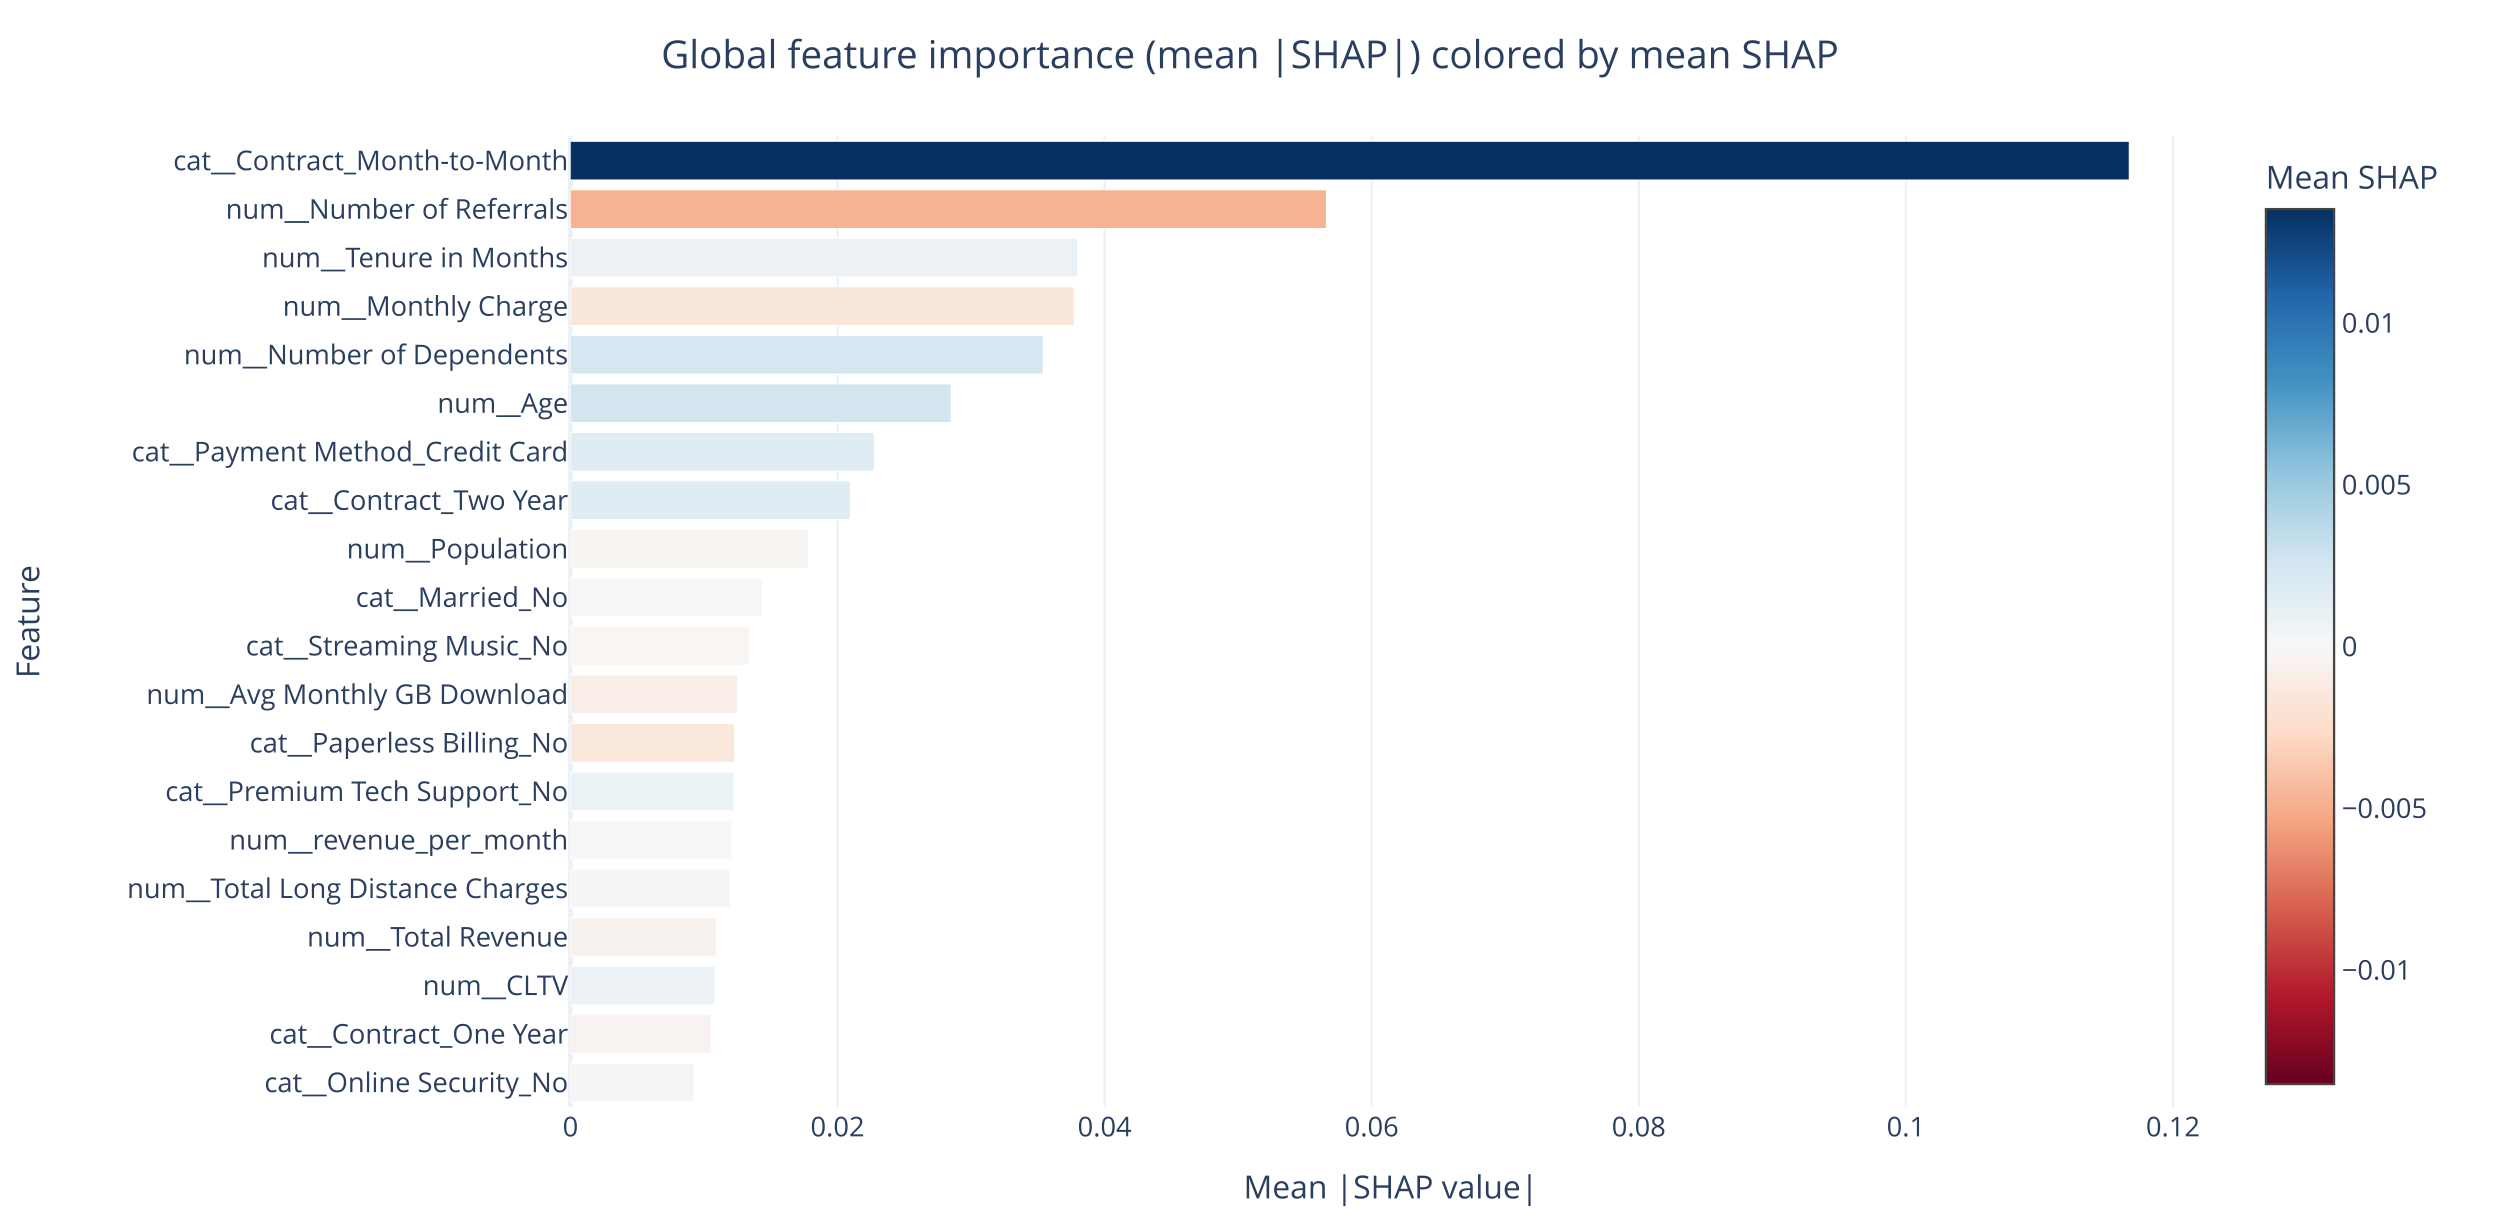
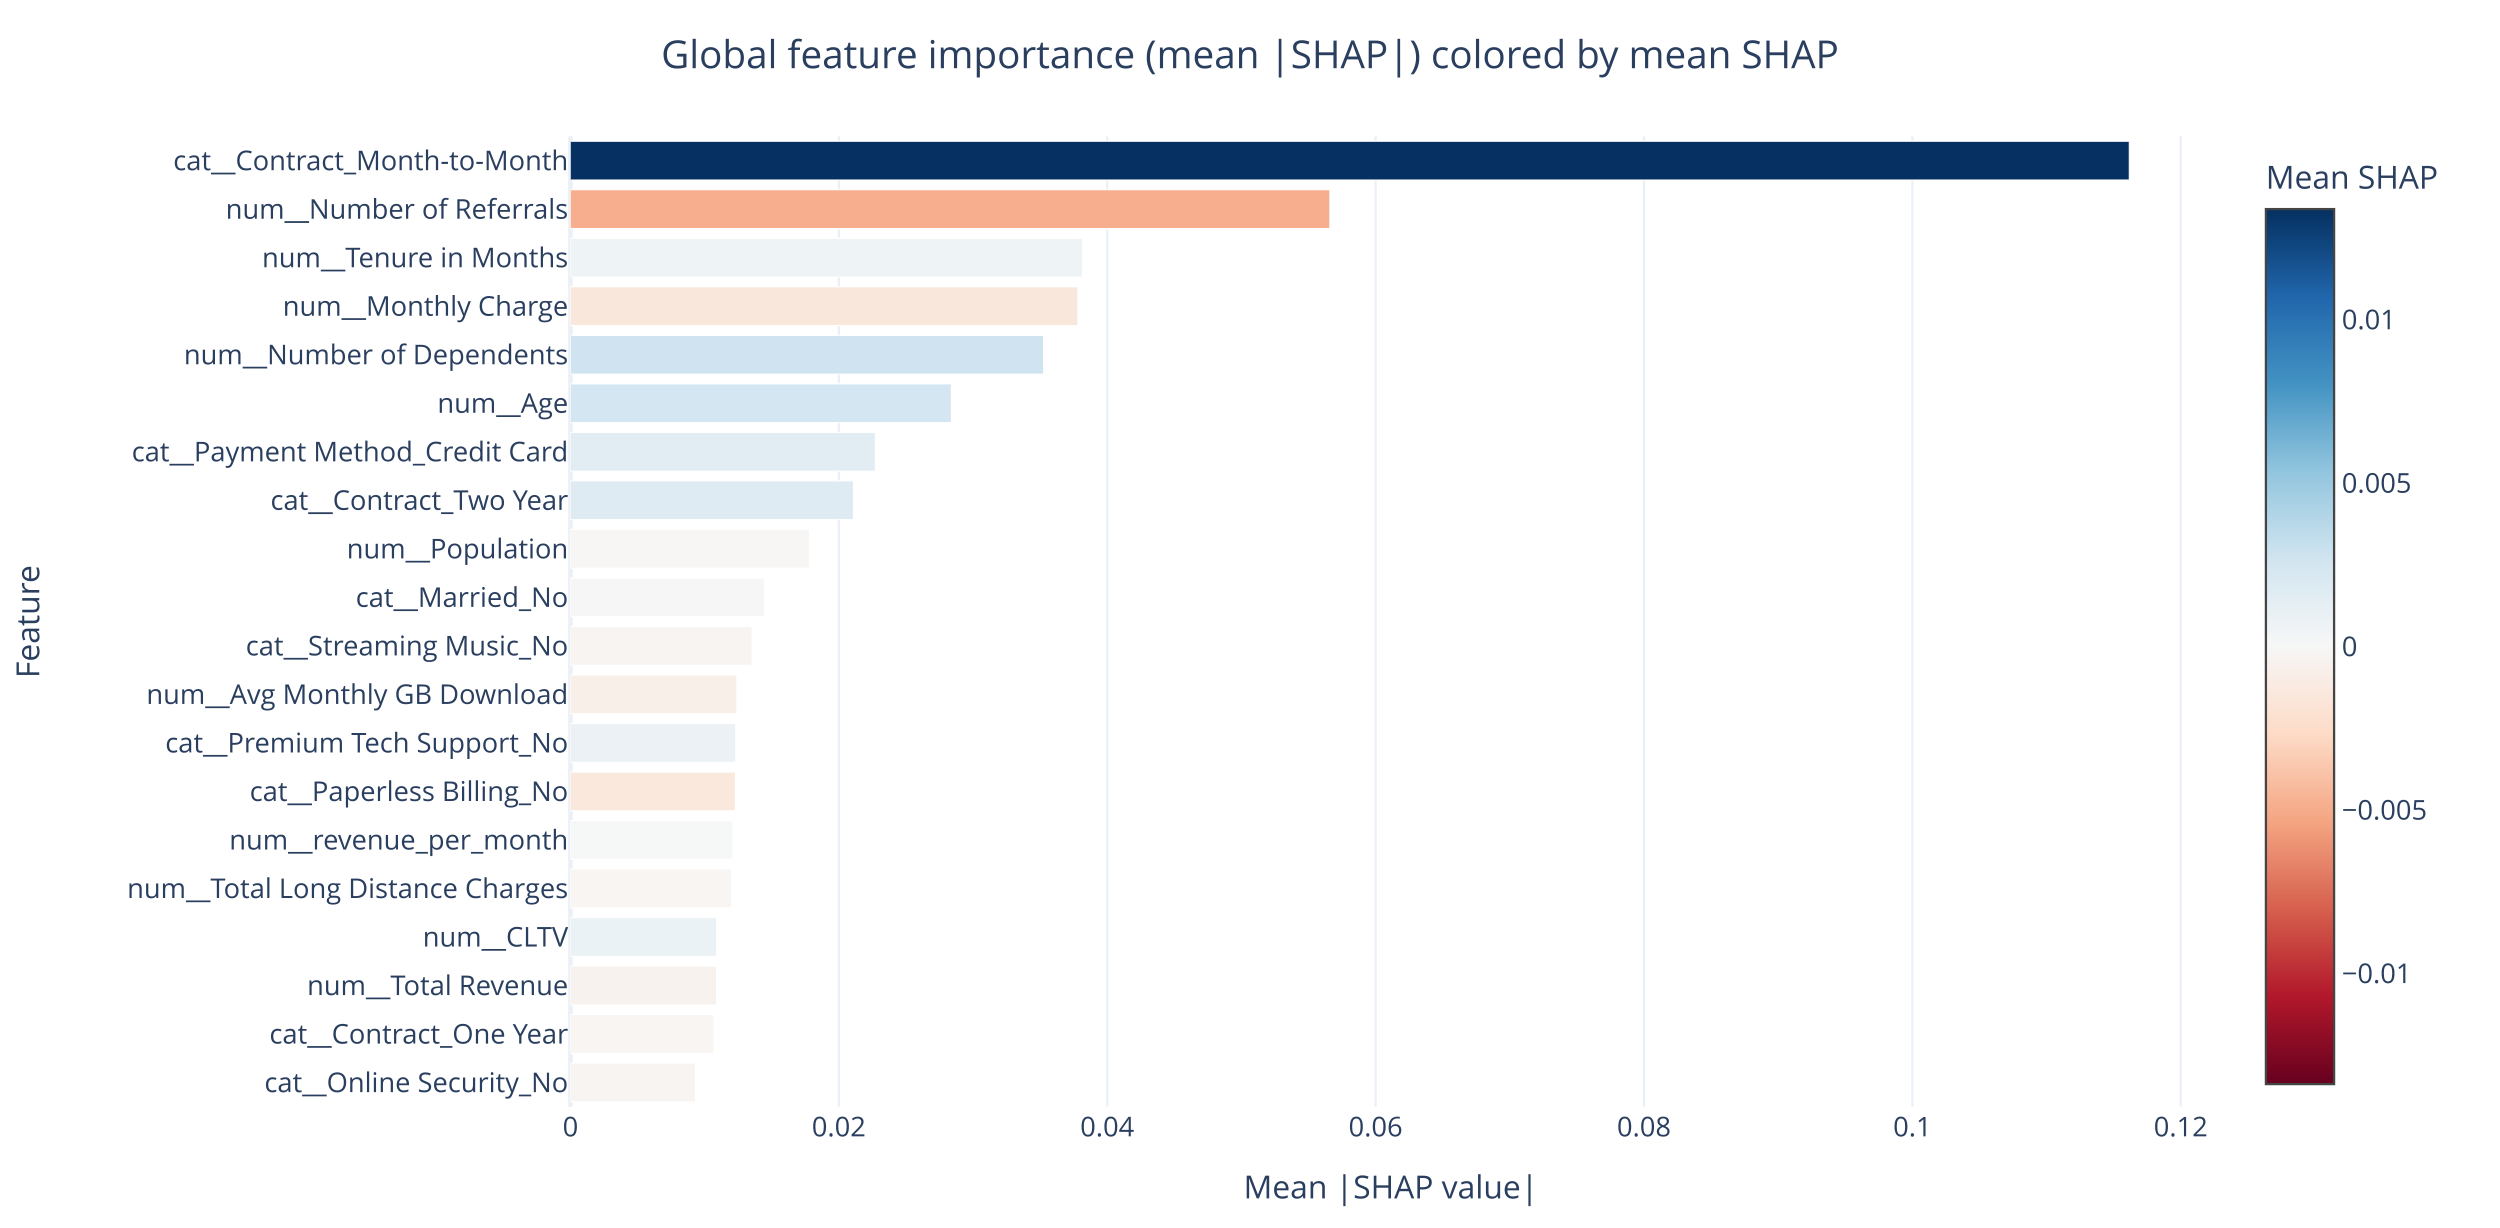
<svg xmlns="http://www.w3.org/2000/svg" class="main-svg" width="1100" height="540" style="" viewBox="0 0 1100 540">
  <rect x="0" y="0" width="1100" height="540" style="fill: rgb(255, 255, 255); fill-opacity: 1;" />
-   <defs id="defs-897605">
+   <defs id="defs-96644b">
    <g class="clips">
-       <clipPath id="clip897605xyplot" class="plotclip">
+       <clipPath id="clip96644bxyplot" class="plotclip">
        <rect width="722" height="427" />
      </clipPath>
-       <clipPath class="axesclip" id="clip897605x">
+       <clipPath class="axesclip" id="clip96644bx">
        <rect x="251" y="0" width="722" height="540" />
      </clipPath>
-       <clipPath class="axesclip" id="clip897605y">
+       <clipPath class="axesclip" id="clip96644by">
        <rect x="0" y="60" width="1100" height="427" />
      </clipPath>
-       <clipPath class="axesclip" id="clip897605xy">
+       <clipPath class="axesclip" id="clip96644bxy">
        <rect x="251" y="60" width="722" height="427" />
      </clipPath>
    </g>
    <g class="gradients">
-       <linearGradient x1="0" y1="1" x2="0" y2="0" gradientUnits="objectBoundingBox" id="g897605-cbafa537">
+       <linearGradient x1="0" y1="1" x2="0" y2="0" gradientUnits="objectBoundingBox" id="g96644b-cb03c5bd">
        <stop offset="0%" stop-color="rgb(103, 0, 31)" stop-opacity="1" />
        <stop offset="10%" stop-color="rgb(178, 24, 43)" stop-opacity="1" />
        <stop offset="20%" stop-color="rgb(214, 96, 77)" stop-opacity="1" />
        <stop offset="30%" stop-color="rgb(244, 165, 130)" stop-opacity="1" />
        <stop offset="40%" stop-color="rgb(253, 219, 199)" stop-opacity="1" />
        <stop offset="50%" stop-color="rgb(247, 247, 247)" stop-opacity="1" />
        <stop offset="60%" stop-color="rgb(209, 229, 240)" stop-opacity="1" />
        <stop offset="70%" stop-color="rgb(146, 197, 222)" stop-opacity="1" />
        <stop offset="80%" stop-color="rgb(67, 147, 195)" stop-opacity="1" />
        <stop offset="90%" stop-color="rgb(33, 102, 172)" stop-opacity="1" />
        <stop offset="100%" stop-color="rgb(5, 48, 97)" stop-opacity="1" />
      </linearGradient>
    </g>
    <g class="patterns" />
  </defs>
  <g class="bglayer" />
  <g class="layer-below">
    <g class="imagelayer" />
    <g class="shapelayer" />
  </g>
  <g class="cartesianlayer">
    <g class="subplot xy">
      <g class="layer-subplot">
        <g class="shapelayer" />
        <g class="imagelayer" />
      </g>
      <g class="minor-gridlayer">
        <g class="x" />
        <g class="y" />
      </g>
      <g class="gridlayer">
        <g class="x">
-           <path class="xgrid crisp" transform="translate(368.52,0)" d="M0,60v427" style="stroke: rgb(235, 240, 248); stroke-opacity: 1; stroke-width: 1px;" />
-           <path class="xgrid crisp" transform="translate(486.04,0)" d="M0,60v427" style="stroke: rgb(235, 240, 248); stroke-opacity: 1; stroke-width: 1px;" />
-           <path class="xgrid crisp" transform="translate(603.55,0)" d="M0,60v427" style="stroke: rgb(235, 240, 248); stroke-opacity: 1; stroke-width: 1px;" />
-           <path class="xgrid crisp" transform="translate(721.07,0)" d="M0,60v427" style="stroke: rgb(235, 240, 248); stroke-opacity: 1; stroke-width: 1px;" />
-           <path class="xgrid crisp" transform="translate(838.59,0)" d="M0,60v427" style="stroke: rgb(235, 240, 248); stroke-opacity: 1; stroke-width: 1px;" />
-           <path class="xgrid crisp" transform="translate(956.11,0)" d="M0,60v427" style="stroke: rgb(235, 240, 248); stroke-opacity: 1; stroke-width: 1px;" />
+           <path class="xgrid crisp" transform="translate(369.09,0)" d="M0,60v427" style="stroke: rgb(235, 240, 248); stroke-opacity: 1; stroke-width: 1px;" />
+           <path class="xgrid crisp" transform="translate(487.18,0)" d="M0,60v427" style="stroke: rgb(235, 240, 248); stroke-opacity: 1; stroke-width: 1px;" />
+           <path class="xgrid crisp" transform="translate(605.27,0)" d="M0,60v427" style="stroke: rgb(235, 240, 248); stroke-opacity: 1; stroke-width: 1px;" />
+           <path class="xgrid crisp" transform="translate(723.36,0)" d="M0,60v427" style="stroke: rgb(235, 240, 248); stroke-opacity: 1; stroke-width: 1px;" />
+           <path class="xgrid crisp" transform="translate(841.45,0)" d="M0,60v427" style="stroke: rgb(235, 240, 248); stroke-opacity: 1; stroke-width: 1px;" />
+           <path class="xgrid crisp" transform="translate(959.54,0)" d="M0,60v427" style="stroke: rgb(235, 240, 248); stroke-opacity: 1; stroke-width: 1px;" />
        </g>
        <g class="y" />
      </g>
      <g class="zerolinelayer">
        <path class="xzl zl crisp" transform="translate(251,0)" d="M0,60v427" style="stroke: rgb(235, 240, 248); stroke-opacity: 1; stroke-width: 2px;" />
      </g>
      <g class="layer-between">
        <g class="shapelayer" />
        <g class="imagelayer" />
      </g>
      <path class="xlines-below" />
      <path class="ylines-below" />
      <g class="overlines-below" />
      <g class="xaxislayer-below" />
      <g class="yaxislayer-below" />
      <g class="overaxes-below" />
      <g class="overplot">
-         <g class="xy" transform="translate(251,60)" clip-path="url(#clip897605xyplot)">
+         <g class="xy" transform="translate(251,60)" clip-path="url(#clip96644bxyplot)">
          <g class="barlayer mlayer">
            <g class="trace bars" style="opacity: 1;">
              <g class="points">
                <g class="point">
-                   <path d="M0,424.87V407.79H54.45V424.87Z" style="vector-effect: none; opacity: 1; stroke-width: 0.5px; fill: rgb(247, 245, 244); fill-opacity: 1; stroke: rgb(255, 255, 255); stroke-opacity: 1;" />
-                 </g>
-                 <g class="point">
-                   <path d="M0,403.52V386.44H62.03V403.52Z" style="vector-effect: none; opacity: 1; stroke-width: 0.5px; fill: rgb(248, 243, 241); fill-opacity: 1; stroke: rgb(255, 255, 255); stroke-opacity: 1;" />
-                 </g>
-                 <g class="point">
-                   <path d="M0,382.17V365.09H63.6V382.17Z" style="vector-effect: none; opacity: 1; stroke-width: 0.5px; fill: rgb(235, 241, 245); fill-opacity: 1; stroke: rgb(255, 255, 255); stroke-opacity: 1;" />
-                 </g>
-                 <g class="point">
-                   <path d="M0,360.82V343.74H64.28V360.82Z" style="vector-effect: none; opacity: 1; stroke-width: 0.5px; fill: rgb(248, 242, 239); fill-opacity: 1; stroke: rgb(255, 255, 255); stroke-opacity: 1;" />
-                 </g>
-                 <g class="point">
-                   <path d="M0,339.47V322.39H70.23V339.47Z" style="vector-effect: none; opacity: 1; stroke-width: 0.5px; fill: rgb(247, 245, 244); fill-opacity: 1; stroke: rgb(255, 255, 255); stroke-opacity: 1;" />
-                 </g>
-                 <g class="point">
-                   <path d="M0,318.12V301.04H71.06V318.12Z" style="vector-effect: none; opacity: 1; stroke-width: 0.5px; fill: rgb(245, 246, 247); fill-opacity: 1; stroke: rgb(255, 255, 255); stroke-opacity: 1;" />
-                 </g>
-                 <g class="point">
-                   <path d="M0,296.77V279.69H72.08V296.77Z" style="vector-effect: none; opacity: 1; stroke-width: 0.5px; fill: rgb(235, 242, 245); fill-opacity: 1; stroke: rgb(255, 255, 255); stroke-opacity: 1;" />
-                 </g>
-                 <g class="point">
-                   <path d="M0,275.42V258.34H72.22V275.42Z" style="vector-effect: none; opacity: 1; stroke-width: 0.5px; fill: rgb(250, 232, 221); fill-opacity: 1; stroke: rgb(255, 255, 255); stroke-opacity: 1;" />
-                 </g>
-                 <g class="point">
-                   <path d="M0,254.07V236.99H73.68V254.07Z" style="vector-effect: none; opacity: 1; stroke-width: 0.5px; fill: rgb(249, 238, 231); fill-opacity: 1; stroke: rgb(255, 255, 255); stroke-opacity: 1;" />
-                 </g>
-                 <g class="point">
-                   <path d="M0,232.72V215.64H78.7V232.72Z" style="vector-effect: none; opacity: 1; stroke-width: 0.5px; fill: rgb(248, 245, 243); fill-opacity: 1; stroke: rgb(255, 255, 255); stroke-opacity: 1;" />
-                 </g>
-                 <g class="point">
-                   <path d="M0,211.37V194.29H84.47V211.37Z" style="vector-effect: none; opacity: 1; stroke-width: 0.5px; fill: rgb(247, 246, 246); fill-opacity: 1; stroke: rgb(255, 255, 255); stroke-opacity: 1;" />
-                 </g>
-                 <g class="point">
-                   <path d="M0,190.02V172.94H104.69V190.02Z" style="vector-effect: none; opacity: 1; stroke-width: 0.5px; fill: rgb(248, 244, 242); fill-opacity: 1; stroke: rgb(255, 255, 255); stroke-opacity: 1;" />
-                 </g>
-                 <g class="point">
-                   <path d="M0,168.67V151.59H123.22V168.67Z" style="vector-effect: none; opacity: 1; stroke-width: 0.5px; fill: rgb(223, 236, 243); fill-opacity: 1; stroke: rgb(255, 255, 255); stroke-opacity: 1;" />
-                 </g>
-                 <g class="point">
-                   <path d="M0,147.32V130.24H133.69V147.32Z" style="vector-effect: none; opacity: 1; stroke-width: 0.5px; fill: rgb(224, 236, 243); fill-opacity: 1; stroke: rgb(255, 255, 255); stroke-opacity: 1;" />
-                 </g>
-                 <g class="point">
-                   <path d="M0,125.97V108.89H167.52V125.97Z" style="vector-effect: none; opacity: 1; stroke-width: 0.5px; fill: rgb(211, 230, 240); fill-opacity: 1; stroke: rgb(255, 255, 255); stroke-opacity: 1;" />
-                 </g>
-                 <g class="point">
-                   <path d="M0,104.62V87.54H208.06V104.62Z" style="vector-effect: none; opacity: 1; stroke-width: 0.5px; fill: rgb(214, 231, 241); fill-opacity: 1; stroke: rgb(255, 255, 255); stroke-opacity: 1;" />
-                 </g>
-                 <g class="point">
-                   <path d="M0,83.27V66.19H221.69V83.27Z" style="vector-effect: none; opacity: 1; stroke-width: 0.5px; fill: rgb(250, 231, 219); fill-opacity: 1; stroke: rgb(255, 255, 255); stroke-opacity: 1;" />
-                 </g>
-                 <g class="point">
-                   <path d="M0,61.91V44.83H223.19V61.91Z" style="vector-effect: none; opacity: 1; stroke-width: 0.5px; fill: rgb(235, 241, 245); fill-opacity: 1; stroke: rgb(255, 255, 255); stroke-opacity: 1;" />
-                 </g>
-                 <g class="point">
-                   <path d="M0,40.57V23.48H332.66V40.57Z" style="vector-effect: none; opacity: 1; stroke-width: 0.5px; fill: rgb(246, 178, 147); fill-opacity: 1; stroke: rgb(255, 255, 255); stroke-opacity: 1;" />
+                   <path d="M0,424.87V407.79H54.99V424.87Z" style="vector-effect: none; opacity: 1; stroke-width: 0.5px; fill: rgb(248, 244, 242); fill-opacity: 1; stroke: rgb(255, 255, 255); stroke-opacity: 1;" />
+                 </g>
+                 <g class="point">
+                   <path d="M0,403.52V386.44H63.16V403.52Z" style="vector-effect: none; opacity: 1; stroke-width: 0.5px; fill: rgb(248, 245, 243); fill-opacity: 1; stroke: rgb(255, 255, 255); stroke-opacity: 1;" />
+                 </g>
+                 <g class="point">
+                   <path d="M0,382.17V365.09H64.31V382.17Z" style="vector-effect: none; opacity: 1; stroke-width: 0.5px; fill: rgb(248, 242, 239); fill-opacity: 1; stroke: rgb(255, 255, 255); stroke-opacity: 1;" />
+                 </g>
+                 <g class="point">
+                   <path d="M0,360.82V343.74H64.38V360.82Z" style="vector-effect: none; opacity: 1; stroke-width: 0.5px; fill: rgb(235, 242, 245); fill-opacity: 1; stroke: rgb(255, 255, 255); stroke-opacity: 1;" />
+                 </g>
+                 <g class="point">
+                   <path d="M0,339.47V322.39H70.94V339.47Z" style="vector-effect: none; opacity: 1; stroke-width: 0.5px; fill: rgb(248, 245, 243); fill-opacity: 1; stroke: rgb(255, 255, 255); stroke-opacity: 1;" />
+                 </g>
+                 <g class="point">
+                   <path d="M0,318.12V301.04H71.53V318.12Z" style="vector-effect: none; opacity: 1; stroke-width: 0.5px; fill: rgb(246, 247, 247); fill-opacity: 1; stroke: rgb(255, 255, 255); stroke-opacity: 1;" />
+                 </g>
+                 <g class="point">
+                   <path d="M0,296.77V279.69H72.59V296.77Z" style="vector-effect: none; opacity: 1; stroke-width: 0.5px; fill: rgb(250, 232, 221); fill-opacity: 1; stroke: rgb(255, 255, 255); stroke-opacity: 1;" />
+                 </g>
+                 <g class="point">
+                   <path d="M0,275.42V258.34H72.76V275.42Z" style="vector-effect: none; opacity: 1; stroke-width: 0.5px; fill: rgb(235, 241, 245); fill-opacity: 1; stroke: rgb(255, 255, 255); stroke-opacity: 1;" />
+                 </g>
+                 <g class="point">
+                   <path d="M0,254.07V236.99H73.26V254.07Z" style="vector-effect: none; opacity: 1; stroke-width: 0.5px; fill: rgb(249, 239, 233); fill-opacity: 1; stroke: rgb(255, 255, 255); stroke-opacity: 1;" />
+                 </g>
+                 <g class="point">
+                   <path d="M0,232.72V215.64H80V232.72Z" style="vector-effect: none; opacity: 1; stroke-width: 0.5px; fill: rgb(248, 244, 242); fill-opacity: 1; stroke: rgb(255, 255, 255); stroke-opacity: 1;" />
+                 </g>
+                 <g class="point">
+                   <path d="M0,211.37V194.29H85.41V211.37Z" style="vector-effect: none; opacity: 1; stroke-width: 0.5px; fill: rgb(247, 246, 246); fill-opacity: 1; stroke: rgb(255, 255, 255); stroke-opacity: 1;" />
+                 </g>
+                 <g class="point">
+                   <path d="M0,190.02V172.94H105.16V190.02Z" style="vector-effect: none; opacity: 1; stroke-width: 0.5px; fill: rgb(247, 246, 245); fill-opacity: 1; stroke: rgb(255, 255, 255); stroke-opacity: 1;" />
+                 </g>
+                 <g class="point">
+                   <path d="M0,168.67V151.59H124.52V168.67Z" style="vector-effect: none; opacity: 1; stroke-width: 0.5px; fill: rgb(222, 235, 242); fill-opacity: 1; stroke: rgb(255, 255, 255); stroke-opacity: 1;" />
+                 </g>
+                 <g class="point">
+                   <path d="M0,147.32V130.24H134.18V147.32Z" style="vector-effect: none; opacity: 1; stroke-width: 0.5px; fill: rgb(225, 237, 243); fill-opacity: 1; stroke: rgb(255, 255, 255); stroke-opacity: 1;" />
+                 </g>
+                 <g class="point">
+                   <path d="M0,125.97V108.89H167.61V125.97Z" style="vector-effect: none; opacity: 1; stroke-width: 0.5px; fill: rgb(212, 230, 241); fill-opacity: 1; stroke: rgb(255, 255, 255); stroke-opacity: 1;" />
+                 </g>
+                 <g class="point">
+                   <path d="M0,104.62V87.54H208.2V104.62Z" style="vector-effect: none; opacity: 1; stroke-width: 0.5px; fill: rgb(207, 228, 240); fill-opacity: 1; stroke: rgb(255, 255, 255); stroke-opacity: 1;" />
+                 </g>
+                 <g class="point">
+                   <path d="M0,83.27V66.19H223.3V83.27Z" style="vector-effect: none; opacity: 1; stroke-width: 0.5px; fill: rgb(250, 231, 219); fill-opacity: 1; stroke: rgb(255, 255, 255); stroke-opacity: 1;" />
+                 </g>
+                 <g class="point">
+                   <path d="M0,61.91V44.83H225.4V61.91Z" style="vector-effect: none; opacity: 1; stroke-width: 0.5px; fill: rgb(238, 243, 245); fill-opacity: 1; stroke: rgb(255, 255, 255); stroke-opacity: 1;" />
+                 </g>
+                 <g class="point">
+                   <path d="M0,40.57V23.48H334.16V40.57Z" style="vector-effect: none; opacity: 1; stroke-width: 0.5px; fill: rgb(246, 174, 142); fill-opacity: 1; stroke: rgb(255, 255, 255); stroke-opacity: 1;" />
                </g>
                <g class="point">
                  <path d="M0,19.21V2.13H685.9V19.21Z" style="vector-effect: none; opacity: 1; stroke-width: 0.5px; fill: rgb(5, 48, 97); fill-opacity: 1; stroke: rgb(255, 255, 255); stroke-opacity: 1;" />
                </g>
              </g>
            </g>
          </g>
        </g>
      </g>
      <g class="zerolinelayer-above" />
      <path class="xlines-above crisp" d="M0,0" style="fill: none;" />
      <path class="ylines-above crisp" d="M0,0" style="fill: none;" />
      <g class="overlines-above" />
      <g class="xaxislayer-above">
        <g class="xtick">
          <text text-anchor="middle" x="0" y="500" transform="translate(251,0)" style="font-family: 'Open Sans', verdana, arial, sans-serif; font-size: 12px; fill: rgb(42, 63, 95); fill-opacity: 1; white-space: pre;">0</text>
        </g>
        <g class="xtick">
-           <text text-anchor="middle" x="0" y="500" style="font-family: 'Open Sans', verdana, arial, sans-serif; font-size: 12px; fill: rgb(42, 63, 95); fill-opacity: 1; white-space: pre;" transform="translate(368.52,0)">0.02</text>
-         </g>
-         <g class="xtick">
-           <text text-anchor="middle" x="0" y="500" style="font-family: 'Open Sans', verdana, arial, sans-serif; font-size: 12px; fill: rgb(42, 63, 95); fill-opacity: 1; white-space: pre;" transform="translate(486.04,0)">0.04</text>
-         </g>
-         <g class="xtick">
-           <text text-anchor="middle" x="0" y="500" style="font-family: 'Open Sans', verdana, arial, sans-serif; font-size: 12px; fill: rgb(42, 63, 95); fill-opacity: 1; white-space: pre;" transform="translate(603.55,0)">0.06</text>
-         </g>
-         <g class="xtick">
-           <text text-anchor="middle" x="0" y="500" style="font-family: 'Open Sans', verdana, arial, sans-serif; font-size: 12px; fill: rgb(42, 63, 95); fill-opacity: 1; white-space: pre;" transform="translate(721.07,0)">0.08</text>
-         </g>
-         <g class="xtick">
-           <text text-anchor="middle" x="0" y="500" style="font-family: 'Open Sans', verdana, arial, sans-serif; font-size: 12px; fill: rgb(42, 63, 95); fill-opacity: 1; white-space: pre;" transform="translate(838.59,0)">0.1</text>
-         </g>
-         <g class="xtick">
-           <text text-anchor="middle" x="0" y="500" style="font-family: 'Open Sans', verdana, arial, sans-serif; font-size: 12px; fill: rgb(42, 63, 95); fill-opacity: 1; white-space: pre;" transform="translate(956.11,0)">0.12</text>
+           <text text-anchor="middle" x="0" y="500" style="font-family: 'Open Sans', verdana, arial, sans-serif; font-size: 12px; fill: rgb(42, 63, 95); fill-opacity: 1; white-space: pre;" transform="translate(369.09,0)">0.02</text>
+         </g>
+         <g class="xtick">
+           <text text-anchor="middle" x="0" y="500" style="font-family: 'Open Sans', verdana, arial, sans-serif; font-size: 12px; fill: rgb(42, 63, 95); fill-opacity: 1; white-space: pre;" transform="translate(487.18,0)">0.04</text>
+         </g>
+         <g class="xtick">
+           <text text-anchor="middle" x="0" y="500" style="font-family: 'Open Sans', verdana, arial, sans-serif; font-size: 12px; fill: rgb(42, 63, 95); fill-opacity: 1; white-space: pre;" transform="translate(605.27,0)">0.06</text>
+         </g>
+         <g class="xtick">
+           <text text-anchor="middle" x="0" y="500" style="font-family: 'Open Sans', verdana, arial, sans-serif; font-size: 12px; fill: rgb(42, 63, 95); fill-opacity: 1; white-space: pre;" transform="translate(723.36,0)">0.08</text>
+         </g>
+         <g class="xtick">
+           <text text-anchor="middle" x="0" y="500" style="font-family: 'Open Sans', verdana, arial, sans-serif; font-size: 12px; fill: rgb(42, 63, 95); fill-opacity: 1; white-space: pre;" transform="translate(841.45,0)">0.1</text>
+         </g>
+         <g class="xtick">
+           <text text-anchor="middle" x="0" y="500" style="font-family: 'Open Sans', verdana, arial, sans-serif; font-size: 12px; fill: rgb(42, 63, 95); fill-opacity: 1; white-space: pre;" transform="translate(959.54,0)">0.12</text>
        </g>
      </g>
      <g class="yaxislayer-above">
        <g class="ytick">
          <text text-anchor="end" x="250" y="4.2" transform="translate(0,476.33)" style="font-family: 'Open Sans', verdana, arial, sans-serif; font-size: 12px; fill: rgb(42, 63, 95); fill-opacity: 1; white-space: pre;">cat__Online Security_No</text>
        </g>
        <g class="ytick">
          <text text-anchor="end" x="250" y="4.2" transform="translate(0,454.98)" style="font-family: 'Open Sans', verdana, arial, sans-serif; font-size: 12px; fill: rgb(42, 63, 95); fill-opacity: 1; white-space: pre;">cat__Contract_One Year</text>
        </g>
        <g class="ytick">
-           <text text-anchor="end" x="250" y="4.2" transform="translate(0,433.63)" style="font-family: 'Open Sans', verdana, arial, sans-serif; font-size: 12px; fill: rgb(42, 63, 95); fill-opacity: 1; white-space: pre;">num__CLTV</text>
-         </g>
-         <g class="ytick">
-           <text text-anchor="end" x="250" y="4.2" transform="translate(0,412.28)" style="font-family: 'Open Sans', verdana, arial, sans-serif; font-size: 12px; fill: rgb(42, 63, 95); fill-opacity: 1; white-space: pre;">num__Total Revenue</text>
+           <text text-anchor="end" x="250" y="4.2" transform="translate(0,433.63)" style="font-family: 'Open Sans', verdana, arial, sans-serif; font-size: 12px; fill: rgb(42, 63, 95); fill-opacity: 1; white-space: pre;">num__Total Revenue</text>
+         </g>
+         <g class="ytick">
+           <text text-anchor="end" x="250" y="4.2" transform="translate(0,412.28)" style="font-family: 'Open Sans', verdana, arial, sans-serif; font-size: 12px; fill: rgb(42, 63, 95); fill-opacity: 1; white-space: pre;">num__CLTV</text>
        </g>
        <g class="ytick">
          <text text-anchor="end" x="250" y="4.2" transform="translate(0,390.93)" style="font-family: 'Open Sans', verdana, arial, sans-serif; font-size: 12px; fill: rgb(42, 63, 95); fill-opacity: 1; white-space: pre;">num__Total Long Distance Charges</text>
        </g>
        <g class="ytick">
          <text text-anchor="end" x="250" y="4.2" transform="translate(0,369.58)" style="font-family: 'Open Sans', verdana, arial, sans-serif; font-size: 12px; fill: rgb(42, 63, 95); fill-opacity: 1; white-space: pre;">num__revenue_per_month</text>
        </g>
        <g class="ytick">
-           <text text-anchor="end" x="250" y="4.2" transform="translate(0,348.23)" style="font-family: 'Open Sans', verdana, arial, sans-serif; font-size: 12px; fill: rgb(42, 63, 95); fill-opacity: 1; white-space: pre;">cat__Premium Tech Support_No</text>
-         </g>
-         <g class="ytick">
-           <text text-anchor="end" x="250" y="4.2" transform="translate(0,326.88)" style="font-family: 'Open Sans', verdana, arial, sans-serif; font-size: 12px; fill: rgb(42, 63, 95); fill-opacity: 1; white-space: pre;">cat__Paperless Billing_No</text>
+           <text text-anchor="end" x="250" y="4.2" transform="translate(0,348.23)" style="font-family: 'Open Sans', verdana, arial, sans-serif; font-size: 12px; fill: rgb(42, 63, 95); fill-opacity: 1; white-space: pre;">cat__Paperless Billing_No</text>
+         </g>
+         <g class="ytick">
+           <text text-anchor="end" x="250" y="4.2" transform="translate(0,326.88)" style="font-family: 'Open Sans', verdana, arial, sans-serif; font-size: 12px; fill: rgb(42, 63, 95); fill-opacity: 1; white-space: pre;">cat__Premium Tech Support_No</text>
        </g>
        <g class="ytick">
          <text text-anchor="end" x="250" y="4.2" transform="translate(0,305.53)" style="font-family: 'Open Sans', verdana, arial, sans-serif; font-size: 12px; fill: rgb(42, 63, 95); fill-opacity: 1; white-space: pre;">num__Avg Monthly GB Download</text>
        </g>
        <g class="ytick">
          <text text-anchor="end" x="250" y="4.2" transform="translate(0,284.18)" style="font-family: 'Open Sans', verdana, arial, sans-serif; font-size: 12px; fill: rgb(42, 63, 95); fill-opacity: 1; white-space: pre;">cat__Streaming Music_No</text>
        </g>
        <g class="ytick">
          <text text-anchor="end" x="250" y="4.2" transform="translate(0,262.83)" style="font-family: 'Open Sans', verdana, arial, sans-serif; font-size: 12px; fill: rgb(42, 63, 95); fill-opacity: 1; white-space: pre;">cat__Married_No</text>
        </g>
        <g class="ytick">
          <text text-anchor="end" x="250" y="4.2" transform="translate(0,241.48)" style="font-family: 'Open Sans', verdana, arial, sans-serif; font-size: 12px; fill: rgb(42, 63, 95); fill-opacity: 1; white-space: pre;">num__Population</text>
        </g>
        <g class="ytick">
          <text text-anchor="end" x="250" y="4.2" transform="translate(0,220.13)" style="font-family: 'Open Sans', verdana, arial, sans-serif; font-size: 12px; fill: rgb(42, 63, 95); fill-opacity: 1; white-space: pre;">cat__Contract_Two Year</text>
        </g>
        <g class="ytick">
          <text text-anchor="end" x="250" y="4.2" transform="translate(0,198.78)" style="font-family: 'Open Sans', verdana, arial, sans-serif; font-size: 12px; fill: rgb(42, 63, 95); fill-opacity: 1; white-space: pre;">cat__Payment Method_Credit Card</text>
        </g>
        <g class="ytick">
          <text text-anchor="end" x="250" y="4.2" transform="translate(0,177.43)" style="font-family: 'Open Sans', verdana, arial, sans-serif; font-size: 12px; fill: rgb(42, 63, 95); fill-opacity: 1; white-space: pre;">num__Age</text>
        </g>
        <g class="ytick">
          <text text-anchor="end" x="250" y="4.2" transform="translate(0,156.08)" style="font-family: 'Open Sans', verdana, arial, sans-serif; font-size: 12px; fill: rgb(42, 63, 95); fill-opacity: 1; white-space: pre;">num__Number of Dependents</text>
        </g>
        <g class="ytick">
          <text text-anchor="end" x="250" y="4.2" transform="translate(0,134.73)" style="font-family: 'Open Sans', verdana, arial, sans-serif; font-size: 12px; fill: rgb(42, 63, 95); fill-opacity: 1; white-space: pre;">num__Monthly Charge</text>
        </g>
        <g class="ytick">
          <text text-anchor="end" x="250" y="4.2" transform="translate(0,113.38)" style="font-family: 'Open Sans', verdana, arial, sans-serif; font-size: 12px; fill: rgb(42, 63, 95); fill-opacity: 1; white-space: pre;">num__Tenure in Months</text>
        </g>
        <g class="ytick">
          <text text-anchor="end" x="250" y="4.2" transform="translate(0,92.03)" style="font-family: 'Open Sans', verdana, arial, sans-serif; font-size: 12px; fill: rgb(42, 63, 95); fill-opacity: 1; white-space: pre;">num__Number of Referrals</text>
        </g>
        <g class="ytick">
          <text text-anchor="end" x="250" y="4.2" transform="translate(0,70.68)" style="font-family: 'Open Sans', verdana, arial, sans-serif; font-size: 12px; fill: rgb(42, 63, 95); fill-opacity: 1; white-space: pre;">cat__Contract_Month-to-Month</text>
        </g>
      </g>
      <g class="overaxes-above" />
    </g>
  </g>
  <g class="polarlayer" />
  <g class="smithlayer" />
  <g class="ternarylayer" />
  <g class="geolayer" />
  <g class="funnelarealayer" />
  <g class="pielayer" />
  <g class="iciclelayer" />
  <g class="treemaplayer" />
  <g class="sunburstlayer" />
  <g class="glimages" />
-   <defs id="topdefs-897605">
+   <defs id="topdefs-96644b">
    <g class="clips" />
  </defs>
  <g class="layer-above">
    <g class="imagelayer" />
    <g class="shapelayer" />
  </g>
  <g class="infolayer">
-     <g class="cbafa537 colorbar" transform="translate(251,60)">
+     <g class="cb03c5bd colorbar" transform="translate(251,60)">
      <rect class="cbbg" x="735.5" y="0" width="100.877" height="428" style="fill: rgb(0, 0, 0); fill-opacity: 0; stroke: rgb(68, 68, 68); stroke-opacity: 1; stroke-width: 0;" />
      <g class="cbfills" transform="translate(0,32)">
-         <rect class="cbfill gradient_filled" style="fill: url('#g897605-cbafa537');" x="746" y="0" width="30" height="385" />
+         <rect class="cbfill gradient_filled" style="fill: url('#g96644b-cb03c5bd');" x="746" y="0" width="30" height="385" />
      </g>
      <g class="cblines" transform="translate(0,32)" />
      <g class="cbaxis crisp" transform="translate(0,-60)">
-         <g class="ycbafa537tick">
-           <text text-anchor="start" x="779.4" y="4.2" transform="translate(0,426.85)" style="font-family: 'Open Sans', verdana, arial, sans-serif; font-size: 12px; fill: rgb(42, 63, 95); fill-opacity: 1; white-space: pre;">−0.01</text>
-         </g>
-         <g class="ycbafa537tick">
-           <text text-anchor="start" x="779.4" y="4.2" style="font-family: 'Open Sans', verdana, arial, sans-serif; font-size: 12px; fill: rgb(42, 63, 95); fill-opacity: 1; white-space: pre;" transform="translate(0,355.67)">−0.005</text>
-         </g>
-         <g class="ycbafa537tick">
+         <g class="ycb03c5bdtick">
+           <text text-anchor="start" x="779.4" y="4.2" transform="translate(0,428.34)" style="font-family: 'Open Sans', verdana, arial, sans-serif; font-size: 12px; fill: rgb(42, 63, 95); fill-opacity: 1; white-space: pre;">−0.01</text>
+         </g>
+         <g class="ycb03c5bdtick">
+           <text text-anchor="start" x="779.4" y="4.2" style="font-family: 'Open Sans', verdana, arial, sans-serif; font-size: 12px; fill: rgb(42, 63, 95); fill-opacity: 1; white-space: pre;" transform="translate(0,356.42)">−0.005</text>
+         </g>
+         <g class="ycb03c5bdtick">
          <text text-anchor="start" x="779.4" y="4.2" style="font-family: 'Open Sans', verdana, arial, sans-serif; font-size: 12px; fill: rgb(42, 63, 95); fill-opacity: 1; white-space: pre;" transform="translate(0,284.5)">0</text>
        </g>
-         <g class="ycbafa537tick">
-           <text text-anchor="start" x="779.4" y="4.2" style="font-family: 'Open Sans', verdana, arial, sans-serif; font-size: 12px; fill: rgb(42, 63, 95); fill-opacity: 1; white-space: pre;" transform="translate(0,213.33)">0.005</text>
-         </g>
-         <g class="ycbafa537tick">
-           <text text-anchor="start" x="779.4" y="4.2" style="font-family: 'Open Sans', verdana, arial, sans-serif; font-size: 12px; fill: rgb(42, 63, 95); fill-opacity: 1; white-space: pre;" transform="translate(0,142.15)">0.01</text>
+         <g class="ycb03c5bdtick">
+           <text text-anchor="start" x="779.4" y="4.2" style="font-family: 'Open Sans', verdana, arial, sans-serif; font-size: 12px; fill: rgb(42, 63, 95); fill-opacity: 1; white-space: pre;" transform="translate(0,212.58)">0.005</text>
+         </g>
+         <g class="ycb03c5bdtick">
+           <text text-anchor="start" x="779.4" y="4.2" style="font-family: 'Open Sans', verdana, arial, sans-serif; font-size: 12px; fill: rgb(42, 63, 95); fill-opacity: 1; white-space: pre;" transform="translate(0,140.66)">0.01</text>
        </g>
      </g>
      <g class="cbtitleunshift" transform="translate(-251,-60)">
        <g class="cbtitle" transform="translate(-0.5,-0.5)">
-           <text class="ycbafa537title" x="997.44" y="83.5" text-anchor="start" style="opacity: 1; font-family: 'Open Sans', verdana, arial, sans-serif; font-size: 14px; fill: rgb(42, 63, 95); fill-opacity: 1; white-space: pre;">Mean SHAP</text>
+           <text class="ycb03c5bdtitle" x="997.44" y="83.5" text-anchor="start" style="opacity: 1; font-family: 'Open Sans', verdana, arial, sans-serif; font-size: 14px; fill: rgb(42, 63, 95); fill-opacity: 1; white-space: pre;">Mean SHAP</text>
        </g>
      </g>
      <rect class="cboutline" x="746" y="32" width="30" height="385" style="stroke: rgb(68, 68, 68); stroke-opacity: 1; fill: none; stroke-width: 1;" />
    </g>
    <g class="g-gtitle">
      <text class="gtitle" x="550" y="30" text-anchor="middle" dy="0em" style="opacity: 1; font-family: 'Open Sans', verdana, arial, sans-serif; font-size: 17px; fill: rgb(42, 63, 95); fill-opacity: 1; white-space: pre;">Global feature importance (mean |SHAP|) colored by mean SHAP</text>
    </g>
    <g class="g-xtitle">
      <text class="xtitle" x="612" y="527.3" text-anchor="middle" style="opacity: 1; font-family: 'Open Sans', verdana, arial, sans-serif; font-size: 14px; fill: rgb(42, 63, 95); fill-opacity: 1; white-space: pre;">Mean |SHAP value|</text>
    </g>
    <g class="g-ytitle">
      <text class="ytitle" transform="rotate(-90,17.27187,273.5)" x="17.272" y="273.5" text-anchor="middle" style="opacity: 1; font-family: 'Open Sans', verdana, arial, sans-serif; font-size: 14px; fill: rgb(42, 63, 95); fill-opacity: 1; white-space: pre;">Feature</text>
    </g>
  </g>
</svg>
